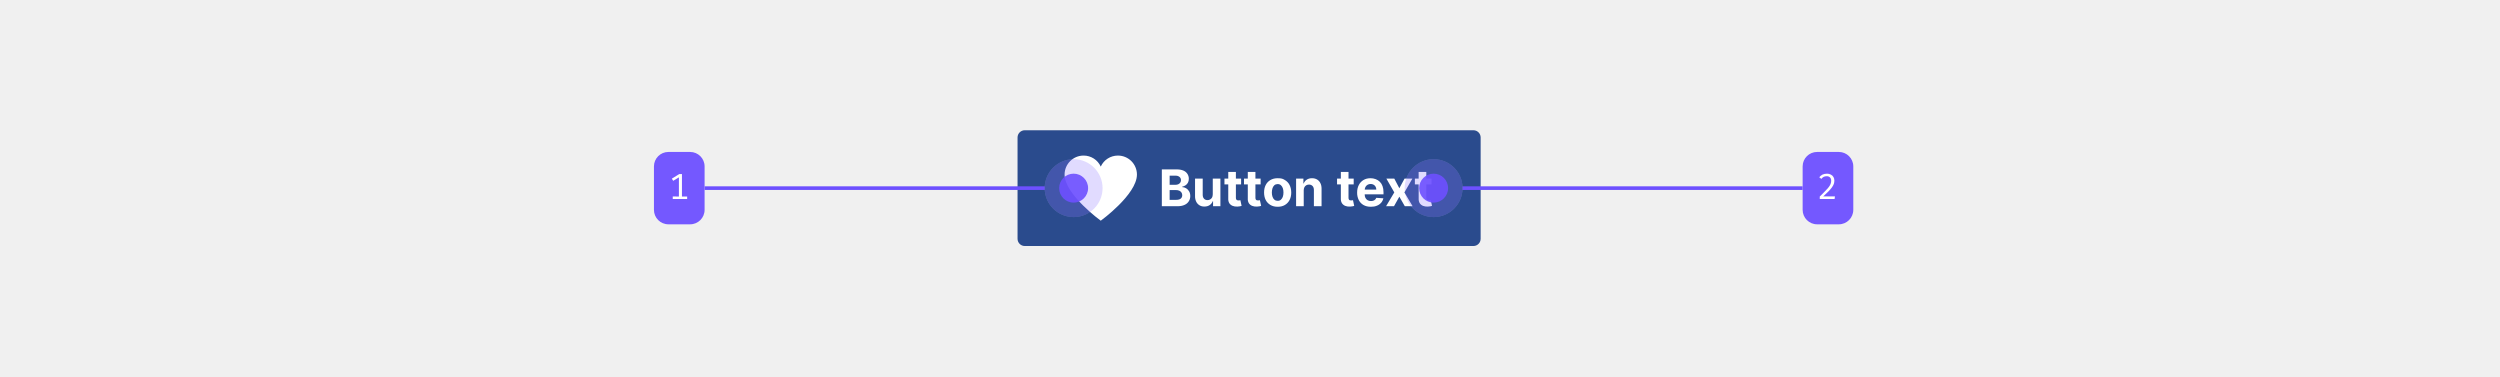
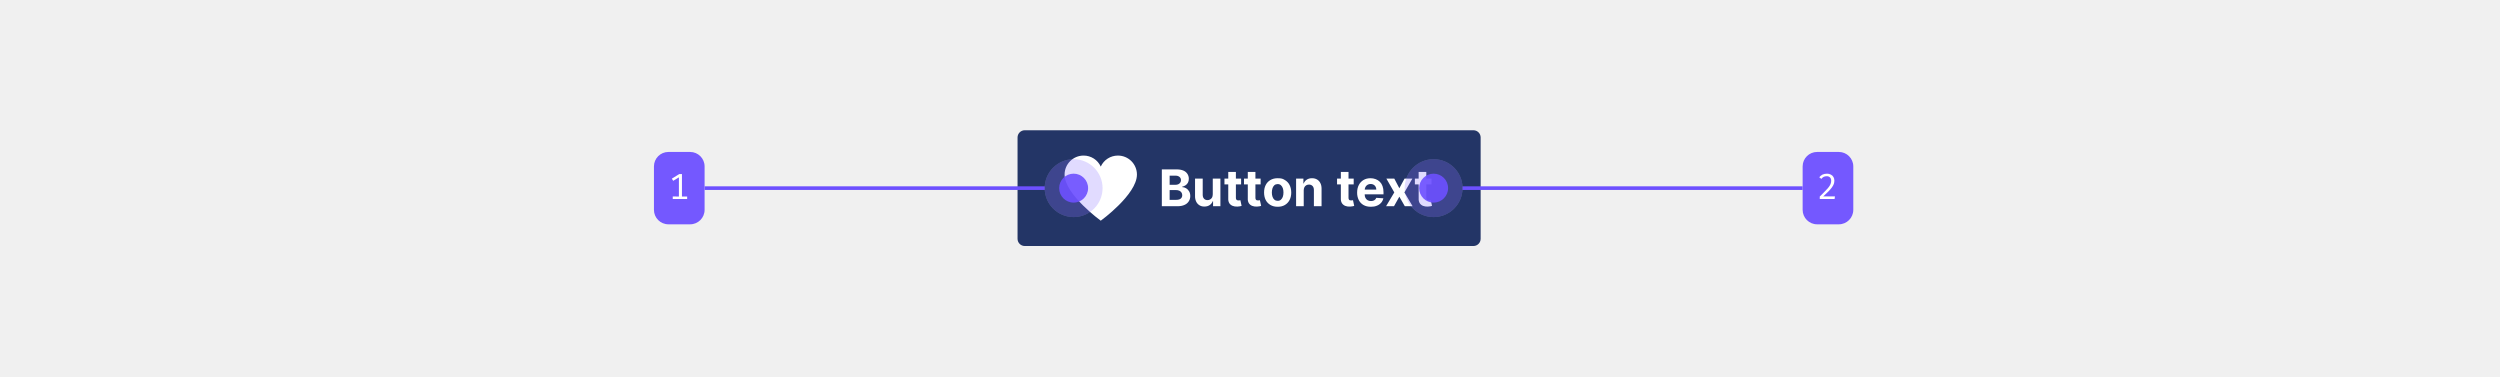
<svg xmlns="http://www.w3.org/2000/svg" width="691" height="104" fill="none" viewBox="0 0 691 104">
-   <rect width="127" height="31" x="281.75" y="36.5" fill="#2A4B8D" rx="1.5" />
+   <rect width="127" height="31" x="281.75" y="36.5" fill="#233566" rx="1.5" />
  <path fill="#fff" fill-rule="evenodd" d="M309 43a5.2 5.2 0 0 0-4.75 3.04A5.2 5.2 0 0 0 299.5 43a5.25 5.25 0 0 0-5.25 5.25c0 5.5 10 12.75 10 12.75s10-7.25 10-12.75A5.25 5.25 0 0 0 309 43" clip-rule="evenodd" />
  <path fill="#fff" d="M321.13 57V46.82h4.08q1.13 0 1.88.33a2.4 2.4 0 0 1 1.5 2.28q0 .6-.24 1.05a2 2 0 0 1-.65.73 3 3 0 0 1-.95.4v.1a2.3 2.3 0 0 1 1.92 1.18q.32.54.32 1.3a2.6 2.6 0 0 1-1.58 2.44q-.78.37-1.93.37zm2.16-1.76h1.75q.9 0 1.31-.34t.42-.93q0-.42-.2-.74a1.4 1.4 0 0 0-.59-.51 2 2 0 0 0-.89-.18h-1.8zm0-4.16h1.6q.44 0 .78-.15a1.3 1.3 0 0 0 .55-.45q.2-.3.2-.7 0-.54-.4-.88a1.6 1.6 0 0 0-1.1-.34h-1.63zm11.92 2.67v-4.39h2.11V57h-2.03v-1.39h-.08a2.3 2.3 0 0 1-.86 1.08q-.6.4-1.46.4-.75.01-1.34-.34a2.4 2.4 0 0 1-.91-.99 3.4 3.4 0 0 1-.33-1.53v-4.87h2.12v4.49q0 .67.36 1.07.36.39.96.39a1.4 1.4 0 0 0 1.25-.7q.2-.35.2-.86Zm7.83-4.39v1.6h-4.6v-1.6zm-3.56-1.83h2.12v7.12q0 .3.1.46a.5.5 0 0 0 .24.23q.15.06.38.06.15 0 .3-.03l.22-.04.34 1.58-.45.11a4 4 0 0 1-.7.08q-.77.03-1.34-.2a2 2 0 0 1-.9-.72 2.2 2.2 0 0 1-.3-1.25v-7.4Zm8.96 1.83v1.6h-4.6v-1.6zm-3.56-1.83H347v7.12q0 .3.09.46.09.15.25.23.15.06.38.06.15 0 .3-.03l.22-.04.34 1.58-.45.11a4 4 0 0 1-.7.08q-.77.03-1.34-.2a2 2 0 0 1-.9-.72 2.2 2.2 0 0 1-.3-1.25v-7.4Zm8.26 9.62q-1.16 0-2-.5a3.4 3.4 0 0 1-1.3-1.37q-.45-.9-.45-2.07 0-1.19.45-2.07a3.3 3.3 0 0 1 1.3-1.38q.84-.5 2-.5c1.16 0 1.44.17 2 .5a3.3 3.3 0 0 1 1.3 1.38q.45.9.46 2.07 0 1.17-.46 2.07a3.4 3.4 0 0 1-1.3 1.38q-.84.5-2 .49m.01-1.64q.53 0 .88-.3a2 2 0 0 0 .54-.82q.18-.53.18-1.2t-.18-1.18a2 2 0 0 0-.54-.83 1.3 1.3 0 0 0-.88-.3q-.52 0-.9.3a2 2 0 0 0-.53.83 4 4 0 0 0-.18 1.19q0 .67.18 1.18.18.53.54.83t.9.3Zm7.2-2.92V57h-2.11v-7.64h2.02v1.35h.09q.25-.67.84-1.05.6-.4 1.45-.4.8 0 1.39.35.6.35.92 1 .33.63.33 1.53V57h-2.12v-4.48q0-.7-.36-1.1a1.3 1.3 0 0 0-1-.4q-.43 0-.75.19a1.3 1.3 0 0 0-.51.53 2 2 0 0 0-.19.84Zm13.81-3.23v1.6h-4.6v-1.6zm-3.55-1.83h2.12v7.12q0 .3.09.46a.5.5 0 0 0 .25.23q.15.06.37.06.15 0 .3-.03l.23-.04.33 1.58-.44.11a4 4 0 0 1-.7.08q-.77.04-1.35-.2a2 2 0 0 1-.89-.72 2.2 2.2 0 0 1-.31-1.25zm8.29 9.62q-1.18 0-2.03-.48a3.3 3.3 0 0 1-1.3-1.36 4.5 4.5 0 0 1-.46-2.1q0-1.17.46-2.06a3.4 3.4 0 0 1 1.29-1.39q.82-.5 1.96-.5a4 4 0 0 1 1.4.25 3.1 3.1 0 0 1 1.91 1.93q.27.73.27 1.7v.58h-6.44v-1.31h4.45q0-.45-.2-.81a1.4 1.4 0 0 0-.55-.55 1.6 1.6 0 0 0-.81-.2q-.48 0-.85.22a1.6 1.6 0 0 0-.58.59 2 2 0 0 0-.22.82v1.25q0 .56.21.98.22.4.6.63.4.23.92.23.36 0 .65-.1t.5-.3a1.3 1.3 0 0 0 .32-.49l1.96.13q-.15.7-.61 1.23a3 3 0 0 1-1.19.82q-.72.3-1.66.29m6.48-7.79 1.4 2.67 1.44-2.67h2.17l-2.21 3.82 2.27 3.82h-2.16l-1.51-2.64L385.3 57h-2.19l2.27-3.82-2.19-3.82zm10.29 0v1.6h-4.6v-1.6zm-3.56-1.83h2.12v7.12q0 .3.09.46a.5.5 0 0 0 .25.23q.15.06.38.06.15 0 .3-.03l.22-.04.34 1.58-.45.11a4 4 0 0 1-.7.08q-.77.03-1.34-.2a2 2 0 0 1-.9-.72 2.2 2.2 0 0 1-.3-1.25z" />
-   <rect width="127" height="31" x="281.75" y="36.5" stroke="#2A4B8D" rx="1.5" />
+   <rect width="127" height="31" x="281.75" y="36.5" stroke="#233566" rx="1.5" />
  <rect width="14" height="20" x="180.75" y="42" fill="#7458FF" rx="4" />
  <path fill="#fff" d="M188.49 48.12v6.68h-.84v-5.78l-1.58.96-.37-.6 2.05-1.27h.74Zm1.44 6.2V55h-3.98v-.69z" />
  <path fill="#6D50FF" d="M288.75 52.5h-94v-1h94z" />
  <g opacity=".26" transform="matrix(1 0 0 -1 288.75 60)">
    <circle cx="8" cy="8" r="8" fill="#fff" />
    <circle cx="8" cy="8" r="8" fill="#6D50FF" fill-opacity=".8" />
  </g>
  <circle cx="4" cy="4" r="4" fill="#6D50FF" fill-opacity=".9" transform="matrix(1 0 0 -1 292.75 56)" />
  <path fill="#6D50FF" d="M404.25 52.5h94v-1h-94z" />
  <g opacity=".26" transform="rotate(-180 396.25 52)">
    <circle cx="396.25" cy="52" r="8" fill="#fff" />
    <circle cx="396.25" cy="52" r="8" fill="#6D50FF" fill-opacity=".8" />
  </g>
  <circle cx="396.25" cy="52" r="4" fill="#6D50FF" fill-opacity=".9" transform="rotate(-180 396.25 52)" />
  <rect width="14" height="20" x="498.25" y="42" fill="#7458FF" rx="4" />
  <path fill="#fff" d="M504.95 48q.65 0 1.1.26.48.24.72.68.25.43.25.99 0 .46-.16.93-.17.44-.53.95-.36.5-.95 1.1-.6.6-1.44 1.38h3.24l-.1.71h-4.1v-.68a53 53 0 0 0 2.23-2.29q.36-.42.56-.77a2.5 2.5 0 0 0 .37-1.3q0-.6-.33-.92a1.2 1.2 0 0 0-.9-.33q-.51 0-.84.17a2 2 0 0 0-.65.56l-.58-.45a3 3 0 0 1 .91-.74 3 3 0 0 1 1.2-.24Z" />
</svg>
